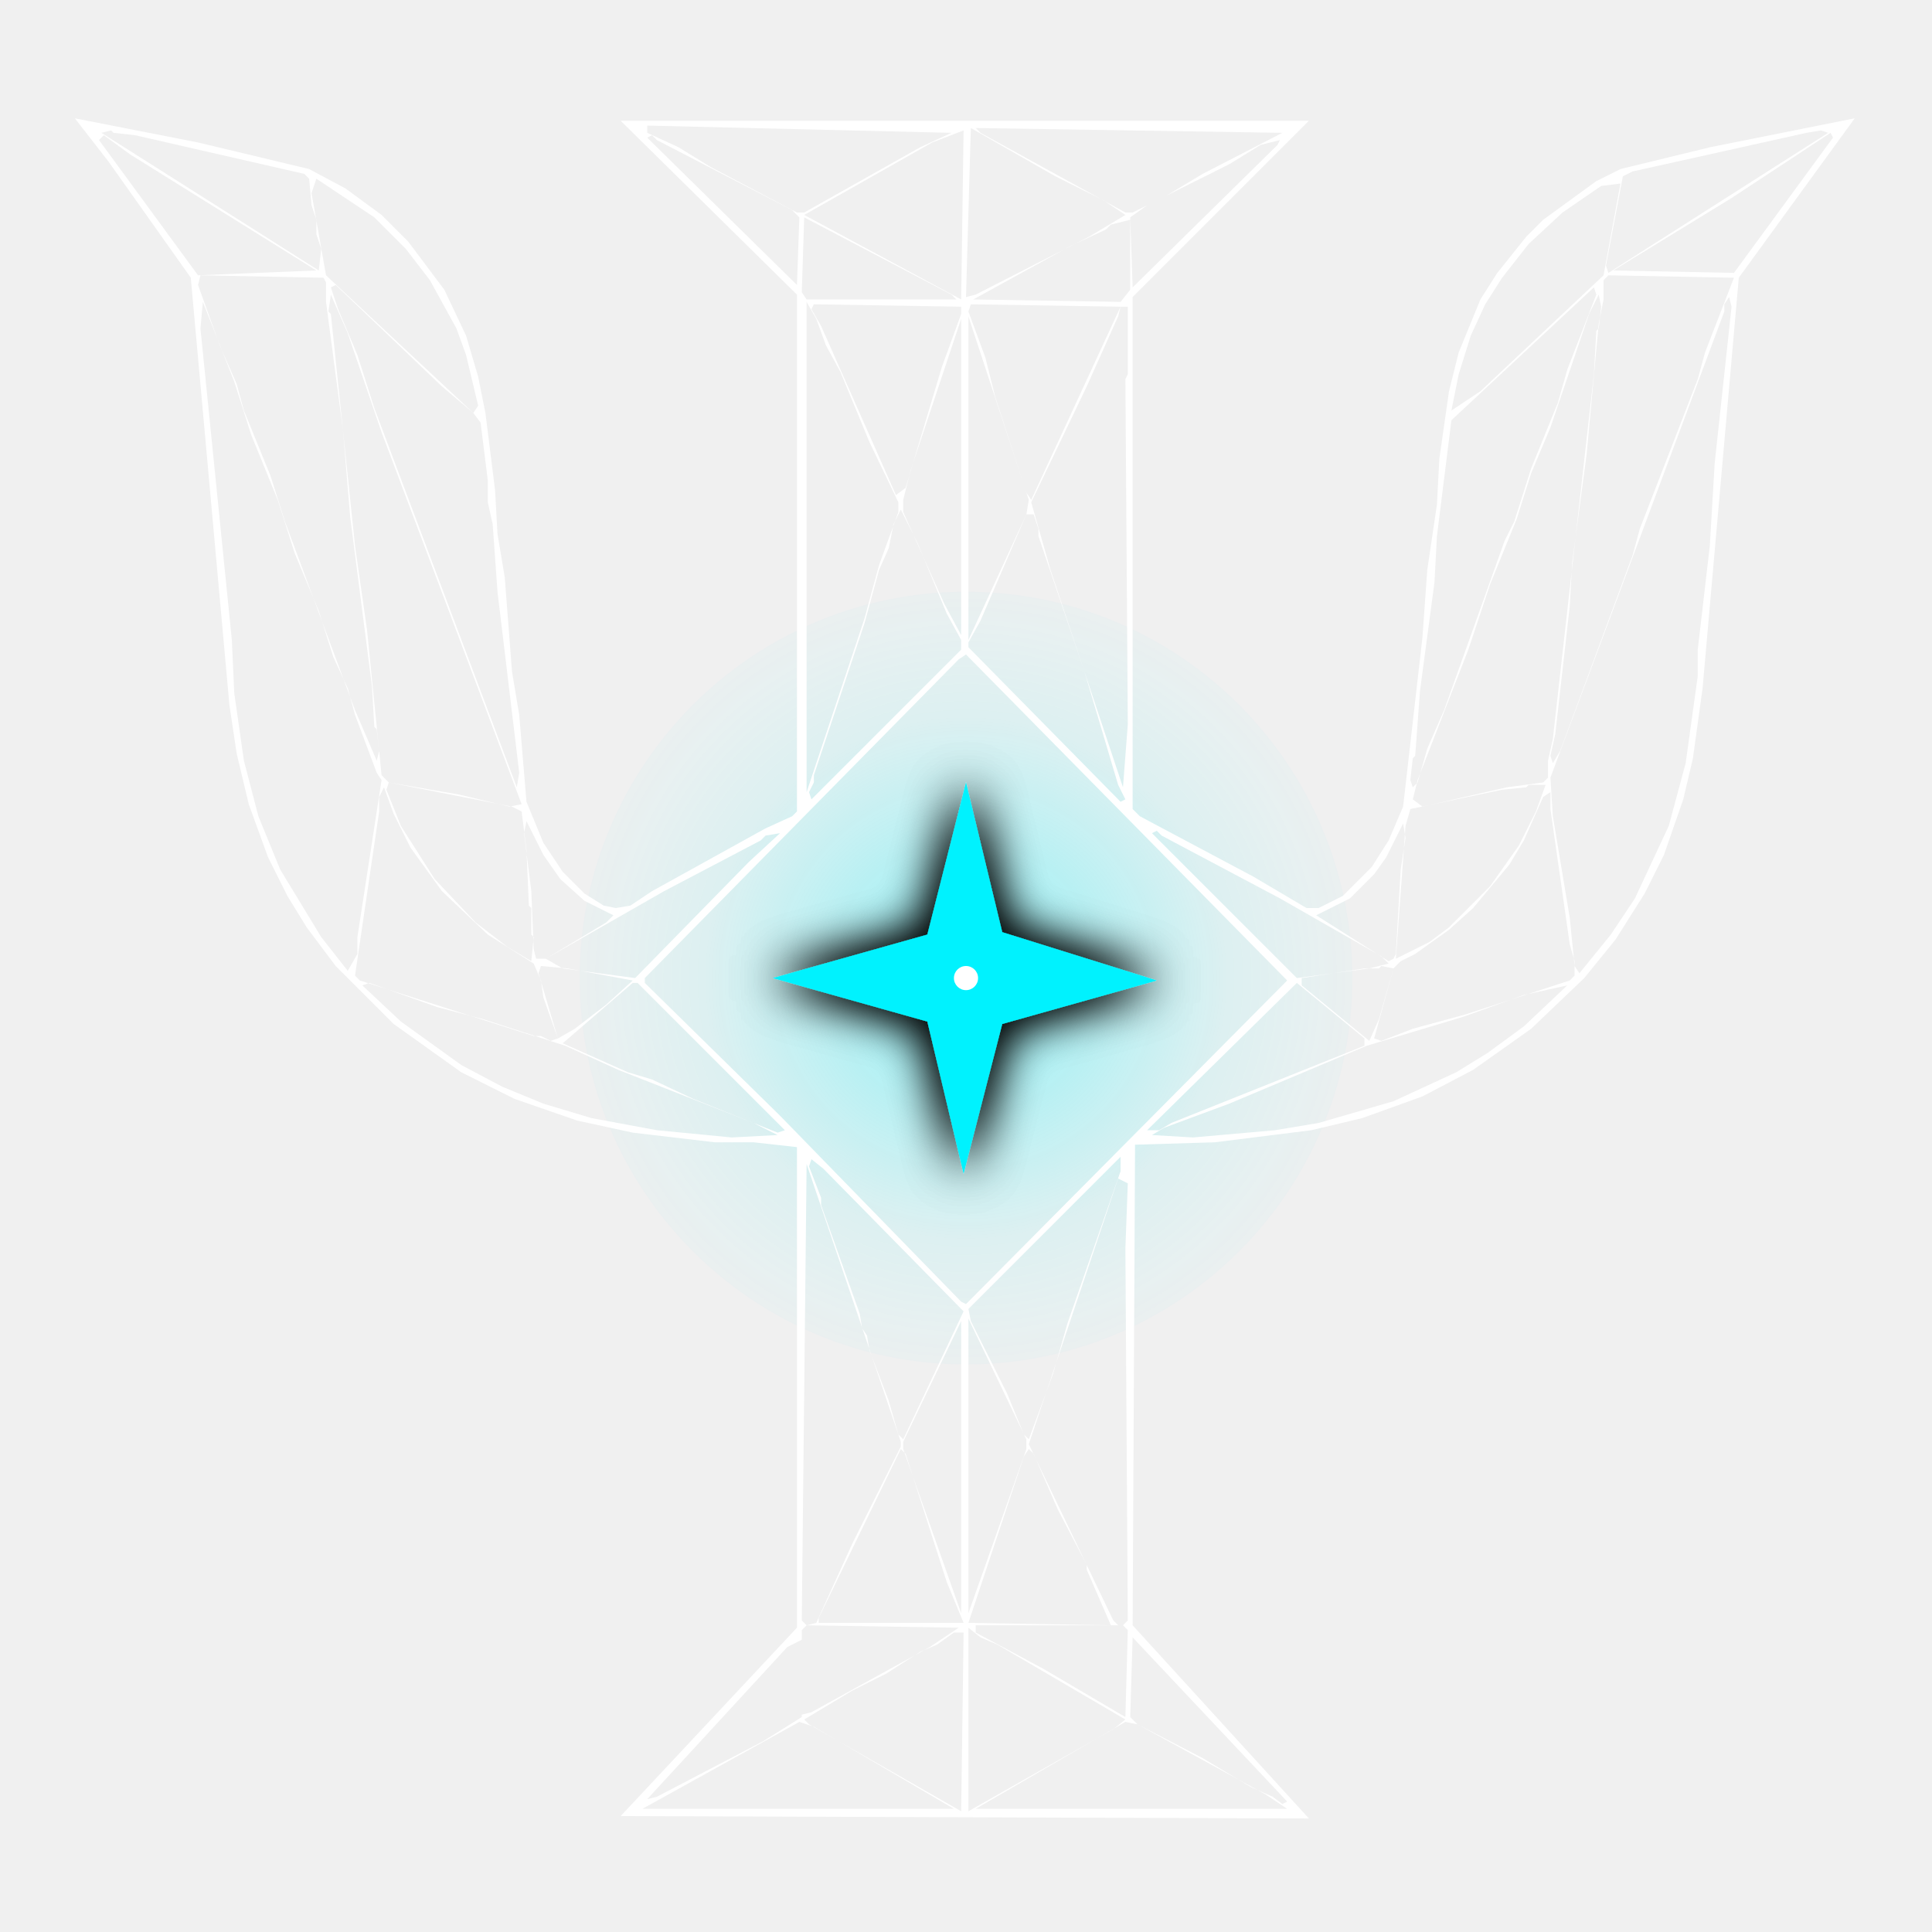
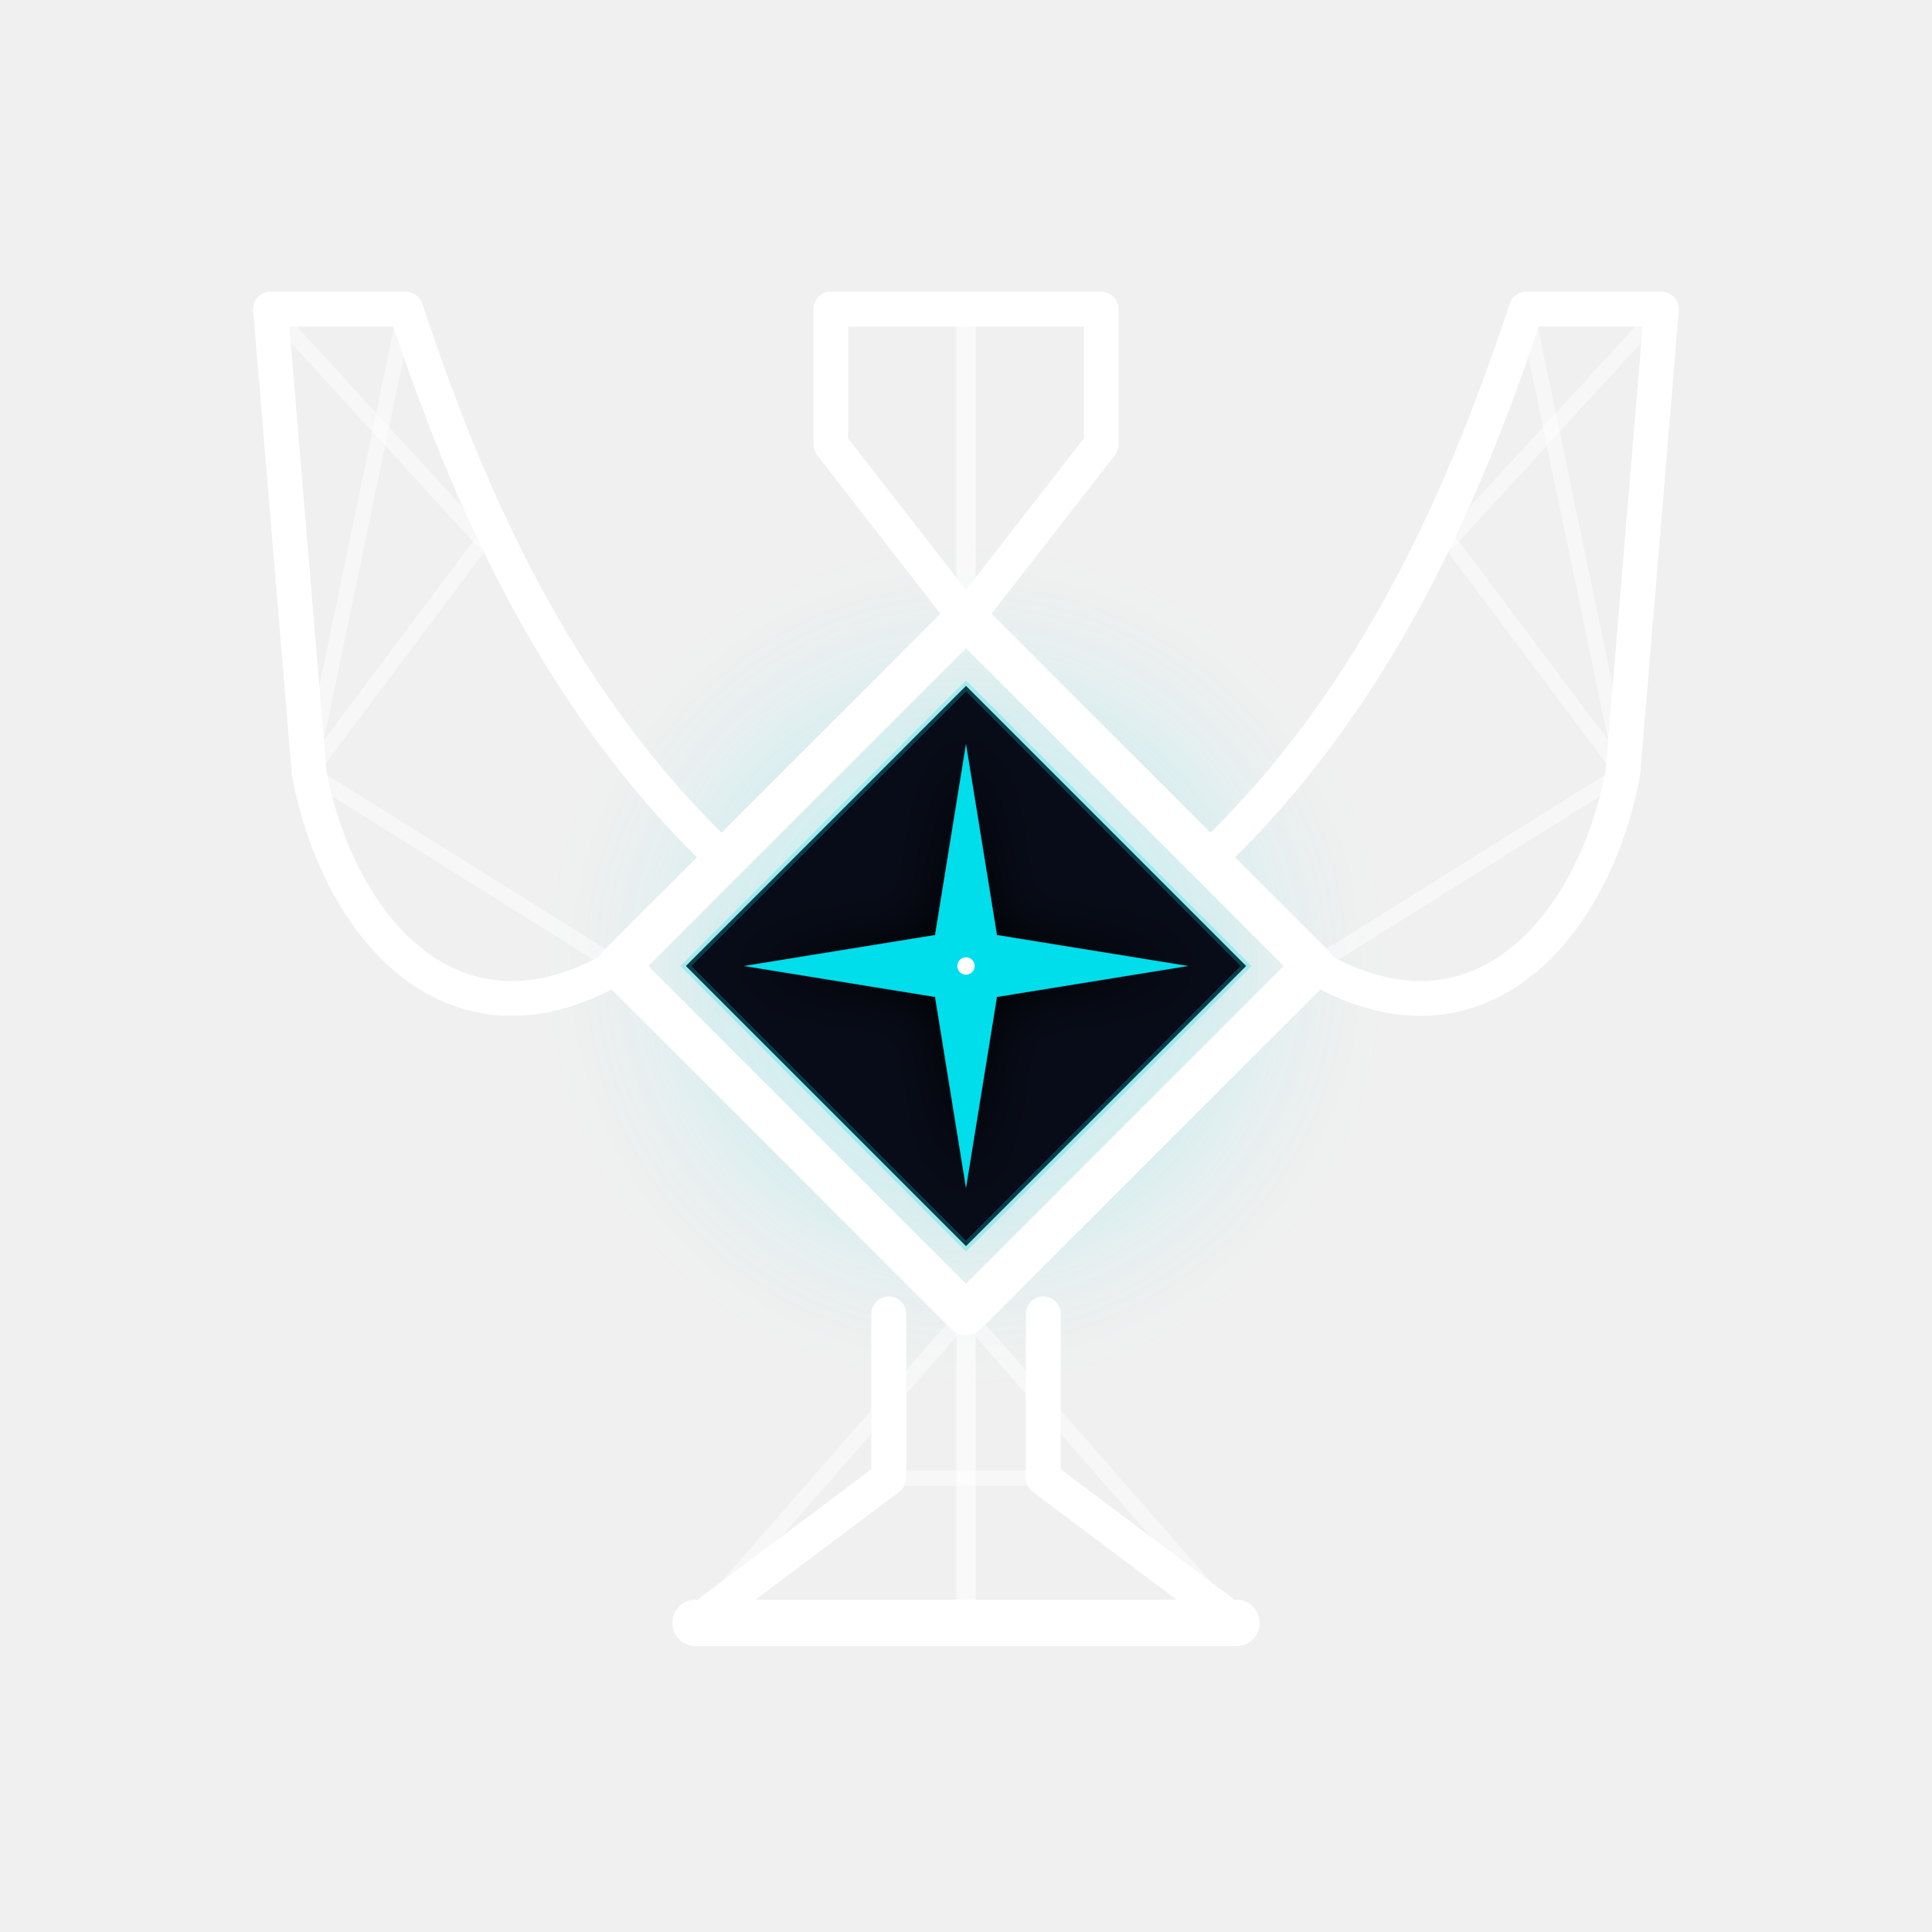
- <svg xmlns="http://www.w3.org/2000/svg" viewBox="112 112 800 800" fill="none">
+ <svg xmlns="http://www.w3.org/2000/svg" viewBox="0 0 1000 1000" fill="none">
  <defs>
    <filter id="star-glow-dark" x="-60%" y="-60%" width="220%" height="220%">
-       <feGaussianBlur stdDeviation="10" result="blur" />
-       <feFlood floodColor="#00F2FE" floodOpacity="0.9" result="glowColor" />
+       <feGaussianBlur stdDeviation="14" result="blur" />
+       <feFlood floodColor="#00DDEB" floodOpacity="0.85" result="glowColor" />
      <feComposite in="glowColor" in2="blur" operator="in" result="coloredBlur" />
      <feMerge>
-         <feMergeNode in="coloredBlur" />
        <feMergeNode in="coloredBlur" />
        <feMergeNode in="SourceGraphic" />
      </feMerge>
    </filter>
-     <radialGradient id="cyan-ambient-dark" cx="512" cy="517" r="180" gradientUnits="userSpaceOnUse">
-       <stop offset="0%" stop-color="#00F2FE" stop-opacity="0.4" />
-       <stop offset="60%" stop-color="#00F2FE" stop-opacity="0.08" />
-       <stop offset="100%" stop-color="#00F2FE" stop-opacity="0" />
-     </radialGradient>
  </defs>
-   <circle cx="512" cy="517" r="160" fill="url(#cyan-ambient-dark)" />
-   <path d="M 143 161 L 157 179 L 191 227 L 207 404 L 210 424 L 215 445 L 223 467 L 231 483 L 239 496 L 251 512 L 275 536 L 303 556 L 325 567 L 351 576 L 374 581 L 408 585 L 424 585 L 442 587 L 442 786 L 369 864 L 654 865 L 581 785 L 582 586 L 615 585 L 655 580 L 676 575 L 701 566 L 722 555 L 746 538 L 768 517 L 781 501 L 793 482 L 801 466 L 809 443 L 813 426 L 817 397 L 832 227 L 880 161 L 820 173 L 783 182 L 773 187 L 751 203 L 744 210 L 732 225 L 725 236 L 716 258 L 712 274 L 708 302 L 707 321 L 703 348 L 701 376 L 693 446 L 687 460 L 680 471 L 668 483 L 658 488 L 653 488 L 631 475 L 584 450 L 581 447 L 581 235 L 654 162 L 369 162 L 442 234 L 442 448 L 440 450 L 429 455 L 382 481 L 373 487 L 367 488 L 362 487 L 354 482 L 345 473 L 337 461 L 330 444 L 327 408 L 324 390 L 321 351 L 318 333 L 317 315 L 313 283 L 310 268 L 305 251 L 296 232 L 281 212 L 270 201 L 255 190 L 240 182 L 194 171 Z M 516 861 L 578 825 L 583 826 L 636 855 L 645 861 Z M 507 861 L 378 861 L 443 825 L 449 827 Z M 581 790 L 645 858 L 643 859 L 639 856 L 630 852 L 610 840 L 583 826 L 580 823 Z M 444 791 L 444 823 L 428 833 L 384 856 L 380 857 L 438 794 Z M 510 862 L 447 826 L 445 824 L 465 812 L 479 805 L 493 796 L 500 793 L 507 788 L 511 788 Z M 513 786 L 518 790 L 525 793 L 578 824 L 573 828 L 513 862 Z M 516 785 L 577 785 L 579 787 L 578 823 L 544 803 L 516 788 Z M 444 822 L 444 787 L 446 785 L 509 786 L 497 794 L 448 821 Z M 538 712 L 540 714 L 550 737 L 562 760 L 562 762 L 572 785 L 513 784 L 536 715 Z M 485 712 L 487 714 L 504 767 L 511 784 L 451 784 L 451 782 Z M 510 659 L 510 780 L 486 712 L 486 709 Z M 513 658 L 537 708 L 537 712 L 513 780 Z M 575 600 L 579 602 L 578 629 L 579 783 L 577 785 L 575 785 L 573 783 L 538 710 Z M 446 594 L 485 709 L 485 711 L 465 751 L 450 784 L 446 785 L 444 783 Z M 448 592 L 453 596 L 511 655 L 486 708 L 484 706 L 480 692 L 472 671 L 471 665 L 469 662 L 468 656 L 452 611 L 452 608 L 447 595 Z M 576 591 L 576 597 L 554 660 L 548 681 L 538 708 L 536 706 L 529 689 L 514 659 L 513 654 Z M 761 520 L 743 537 L 728 548 L 715 556 L 689 568 L 658 577 L 640 580 L 606 583 L 589 582 L 594 579 L 621 569 L 678 545 L 718 533 L 743 524 Z M 677 542 L 677 545 L 597 577 L 592 580 L 587 580 L 649 519 Z M 345 544 L 374 519 L 376 519 L 437 580 L 434 581 L 399 567 L 382 559 L 372 556 Z M 262 520 L 265 519 L 293 529 L 312 534 L 346 545 L 368 555 L 424 577 L 434 582 L 415 583 L 384 580 L 357 575 L 337 569 L 320 562 L 303 553 L 278 535 Z M 689 513 L 683 534 L 679 543 L 651 520 L 651 517 L 677 513 L 683 513 L 684 512 Z M 343 542 L 335 515 L 336 512 L 347 513 L 374 518 L 363 528 L 350 538 Z M 589 457 L 591 456 L 593 458 L 642 484 L 684 508 L 687 511 L 679 513 L 649 517 Z M 435 457 L 422 469 L 375 517 L 345 513 L 338 509 L 387 481 L 427 460 L 429 458 Z M 693 453 L 694 459 L 692 472 L 690 507 L 689 509 L 687 510 L 657 491 L 671 484 L 681 474 L 686 467 Z M 330 452 L 337 466 L 344 476 L 354 485 L 366 491 L 363 494 L 338 509 L 334 509 L 333 505 L 332 481 L 329 457 Z M 754 440 L 754 447 L 762 503 L 764 510 L 764 516 L 762 518 L 719 532 L 697 538 L 684 543 L 681 542 L 689 513 L 692 510 L 698 507 L 712 497 L 722 488 L 737 470 L 743 460 L 751 442 Z M 271 438 L 275 449 L 282 463 L 295 481 L 314 499 L 333 511 L 336 518 L 337 525 L 343 542 L 340 543 L 336 541 L 333 541 L 261 518 L 259 516 L 269 448 L 269 442 Z M 752 437 L 748 448 L 741 462 L 729 479 L 712 496 L 704 502 L 690 509 L 694 454 L 696 447 L 734 439 L 744 438 L 745 437 Z M 273 436 L 324 446 L 328 448 L 330 464 L 331 487 L 332 488 L 332 499 L 333 500 L 332 510 L 322 504 L 309 494 L 292 476 L 278 454 L 272 439 Z M 512 383 L 645 518 L 512 652 L 510 651 L 435 574 L 379 519 L 379 517 L 509 385 Z M 537 325 L 540 325 L 542 331 L 542 334 L 561 390 L 575 437 L 578 443 L 576 444 L 513 380 L 513 378 L 518 369 Z M 485 323 L 492 337 L 504 366 L 510 377 L 510 381 L 448 443 L 447 440 L 449 436 L 449 433 L 470 370 L 476 348 L 480 339 L 482 329 Z M 510 244 L 510 375 L 503 362 L 486 324 L 486 319 L 489 307 Z M 513 243 L 538 319 L 537 325 L 513 377 Z M 579 239 L 579 267 L 578 269 L 579 412 L 577 438 L 547 348 L 539 320 L 562 272 L 575 243 L 576 239 Z M 576 239 L 539 319 L 537 316 L 524 276 L 520 260 L 513 241 L 514 238 Z M 449 238 L 510 239 L 510 242 L 502 264 L 487 314 L 483 317 L 452 247 L 448 240 Z M 446 237 L 450 244 L 454 255 L 460 266 L 472 295 L 484 320 L 484 324 L 476 346 L 470 368 L 446 440 Z M 196 237 L 209 270 L 216 292 L 227 319 L 234 341 L 244 365 L 250 384 L 256 397 L 259 408 L 268 432 L 270 435 L 260 500 L 260 507 L 256 514 L 245 500 L 228 472 L 219 450 L 213 427 L 209 399 L 208 377 L 195 248 Z M 828 235 L 829 239 L 822 304 L 820 338 L 815 381 L 815 392 L 810 428 L 803 454 L 789 484 L 779 499 L 766 515 L 764 512 L 762 492 L 755 450 L 754 434 L 826 241 L 826 238 Z M 774 234 L 775 239 L 774 248 L 773 249 L 772 267 L 755 418 L 753 427 L 753 434 L 751 436 L 736 438 L 701 446 L 697 443 L 699 435 L 720 381 L 729 354 L 740 327 L 746 308 L 754 289 L 770 242 Z M 249 234 L 256 250 L 270 291 L 328 445 L 323 446 L 302 441 L 273 436 L 270 433 L 264 373 L 259 338 L 249 242 L 248 241 Z M 772 231 L 773 234 L 761 265 L 757 279 L 746 306 L 739 328 L 735 336 L 710 406 L 703 422 L 699 436 L 697 438 L 696 435 L 697 426 L 698 425 L 700 398 L 706 353 L 707 334 L 713 286 Z M 251 230 L 295 272 L 308 283 L 311 287 L 314 311 L 314 320 L 316 329 L 318 357 L 327 432 L 326 438 L 267 281 L 260 259 L 252 240 L 249 231 Z M 830 227 L 818 258 L 815 269 L 791 331 L 788 342 L 758 423 L 755 428 L 754 425 L 756 416 L 762 363 L 763 345 L 769 300 L 774 246 L 776 236 L 776 228 L 778 226 Z M 195 226 L 246 227 L 247 229 L 247 237 L 254 290 L 257 326 L 266 396 L 267 413 L 268 414 L 269 423 L 268 427 L 259 406 L 230 328 L 224 309 L 213 282 L 210 271 L 203 255 L 194 230 Z M 580 203 L 580 232 L 576 237 L 515 236 L 555 214 L 570 207 L 572 205 Z M 445 202 L 506 234 L 508 236 L 446 236 L 444 233 Z M 783 188 L 776 226 L 725 274 L 713 282 L 716 267 L 721 251 L 727 238 L 734 227 L 745 213 L 759 200 L 775 189 Z M 243 186 L 267 202 L 280 215 L 290 228 L 301 248 L 305 259 L 310 280 L 308 283 L 247 226 L 241 192 Z M 642 170 L 641 172 L 581 231 L 580 202 L 587 197 L 621 180 L 634 172 Z M 380 169 L 382 168 L 384 170 L 440 199 L 443 202 L 442 230 Z M 153 170 L 155 168 L 166 176 L 243 224 L 194 226 Z M 870 167 L 871 169 L 830 225 L 780 224 L 829 194 Z M 869 167 L 778 225 L 777 222 L 784 185 L 788 183 L 860 167 L 866 166 Z M 154 167 L 158 166 L 159 167 L 168 168 L 238 184 L 240 186 L 241 197 L 243 203 L 243 209 L 245 215 L 244 224 Z M 512 235 L 514 165 L 549 185 L 569 195 L 578 201 L 563 210 L 516 234 Z M 511 166 L 510 236 L 445 201 L 498 171 Z M 516 165 L 643 167 L 610 184 L 595 193 L 581 200 L 578 200 L 518 167 Z M 380 164 L 506 167 L 493 173 L 445 200 L 442 200 L 406 181 L 393 173 L 380 167 Z" fill="#FFFFFF" fill-rule="evenodd" />
-   <polygon points="512,436 496,499 432,517 496,535 511,598 527,536 591,518 527,498" fill="#00F2FE" filter="url(#star-glow-dark)" />
-   <circle cx="512" cy="517" r="5" fill="#FFFFFF" />
+   <circle cx="500" cy="500" r="160" fill="#00DDEB" opacity="0.12" filter="blur(30px)" />
+   <g stroke="#FFFFFF" stroke-width="18" stroke-linecap="round" stroke-linejoin="round">
+     <path d="M 430 160 L 570 160 L 570 230 L 500 320 L 430 230 Z" />
+     <line x1="500" y1="160" x2="500" y2="320" stroke-width="10" stroke-opacity="0.6" />
+     <path d="M 500 320 L 680 500 L 500 680 L 320 500 Z" stroke-width="22" />
+     <path d="M 320 500 C 235 550 175 480 160 400 L 140 160 L 210 160 C 240 250 285 360 375 445" />
+     <path d="M 680 500 C 765 550 825 480 840 400 L 860 160 L 790 160 C 760 250 715 360 625 445" />
+     <path d="M 460 680 L 460 765 L 360 840 L 640 840 L 540 765 L 540 680" />
+     <line x1="360" y1="840" x2="640" y2="840" stroke-width="24" />
+     <line x1="500" y1="680" x2="500" y2="840" stroke-width="10" stroke-opacity="0.6" />
+   </g>
+   <g stroke="rgba(255, 255, 255, 0.45)" stroke-width="8" stroke-linecap="round" stroke-linejoin="round">
+     <line x1="140" y1="160" x2="250" y2="280" />
+     <line x1="160" y1="400" x2="250" y2="280" />
+     <line x1="160" y1="400" x2="320" y2="500" />
+     <line x1="210" y1="160" x2="160" y2="400" />
+     <line x1="860" y1="160" x2="750" y2="280" />
+     <line x1="840" y1="400" x2="750" y2="280" />
+     <line x1="840" y1="400" x2="680" y2="500" />
+     <line x1="790" y1="160" x2="840" y2="400" />
+     <line x1="460" y1="765" x2="540" y2="765" />
+     <line x1="500" y1="680" x2="360" y2="840" />
+     <line x1="500" y1="680" x2="640" y2="840" />
+   </g>
+   <path d="M 500 355 L 645 500 L 500 645 L 355 500 Z" fill="#080C18" stroke="#00DDEB" stroke-opacity="0.25" stroke-width="4" />
+   <polygon points="500,385 516,484 615,500 516,516 500,615 484,516 385,500 484,484" fill="#00DDEB" filter="url(#star-glow-dark)" />
+   <circle cx="500" cy="500" r="4.5" fill="#FFFFFF" />
</svg>
